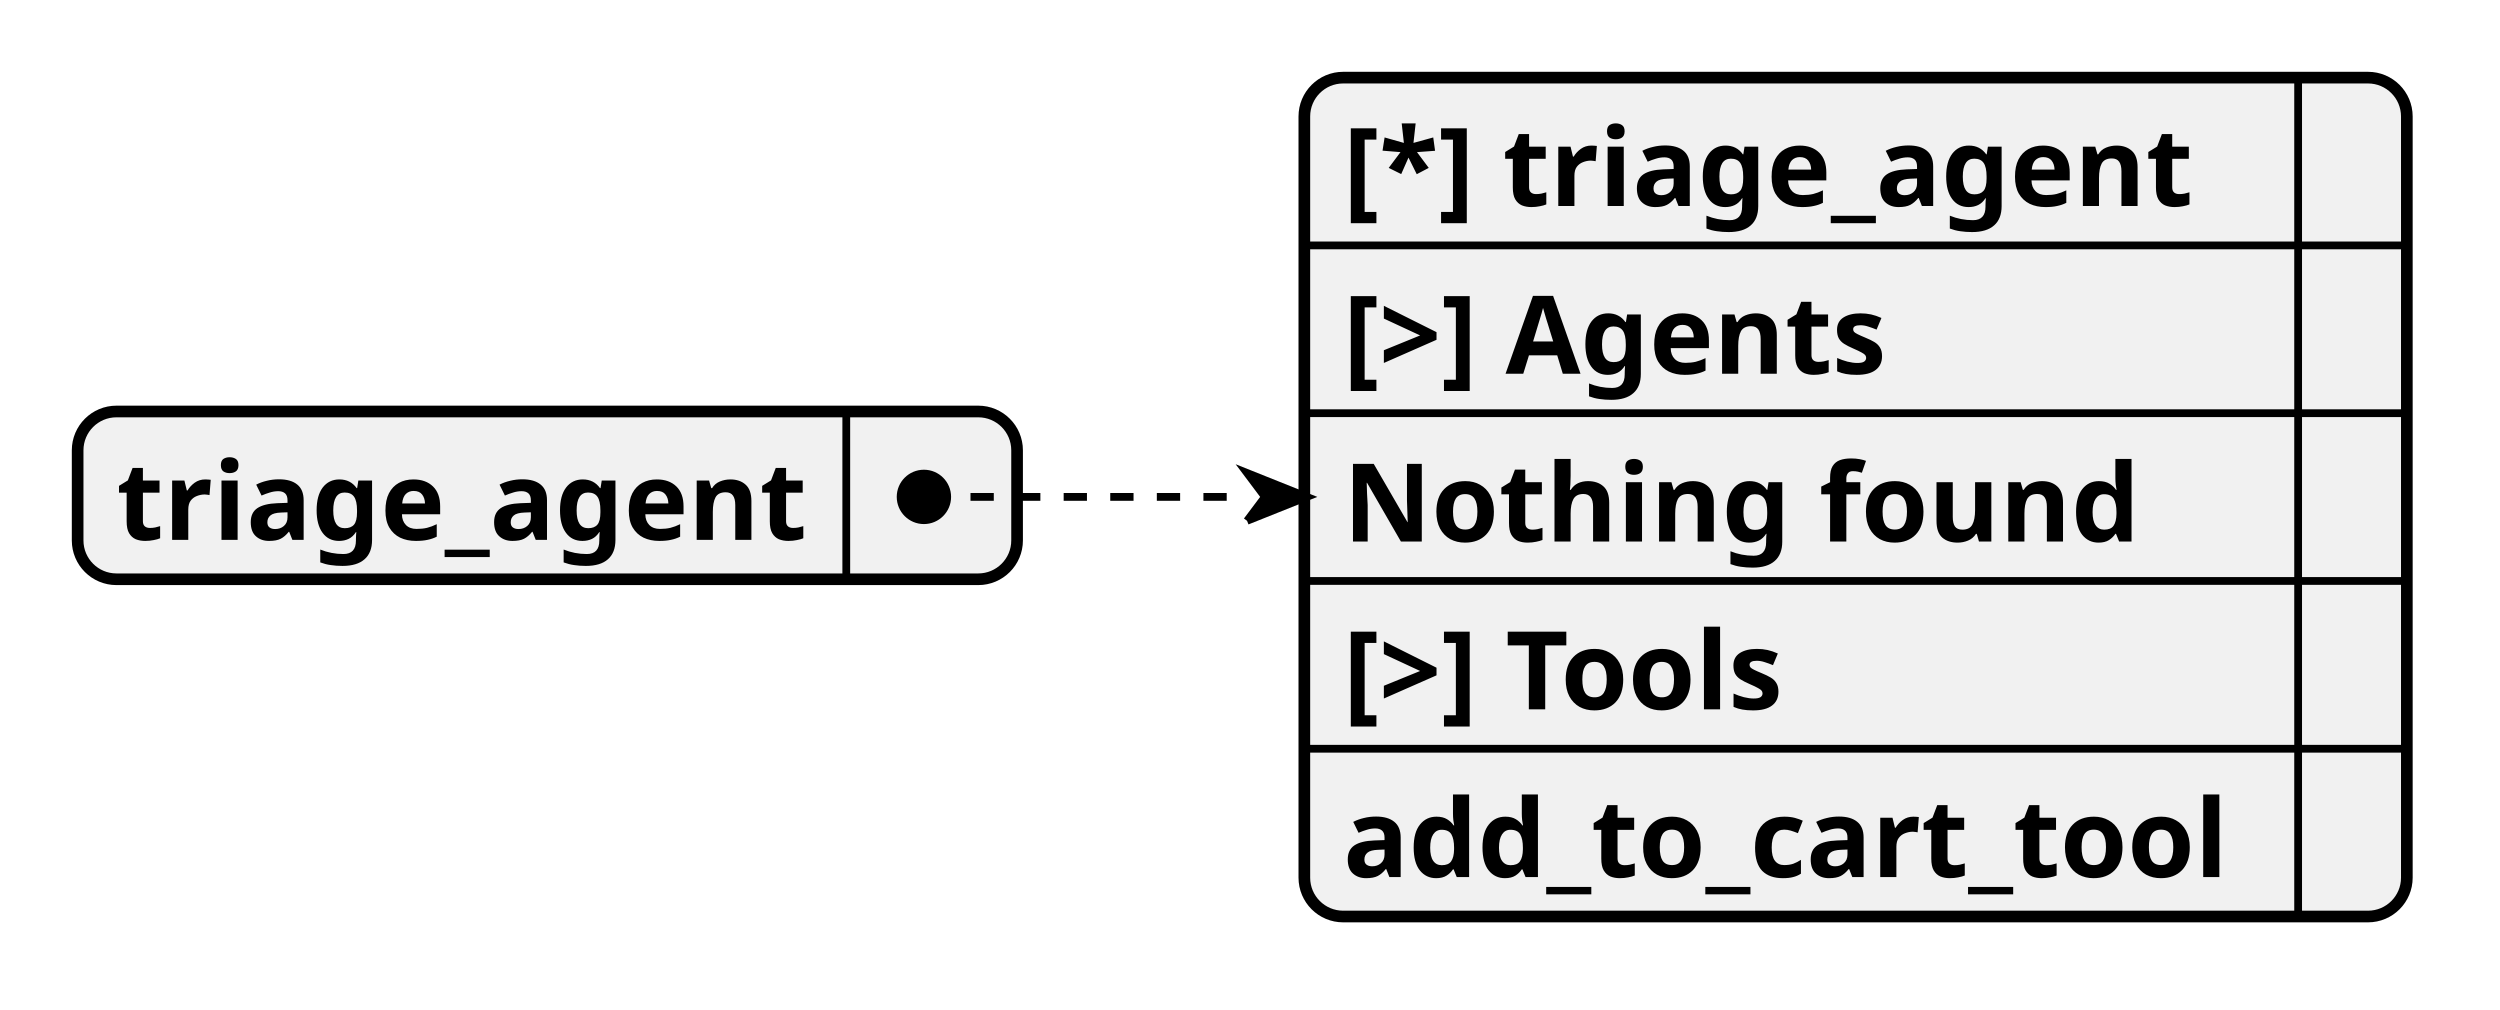
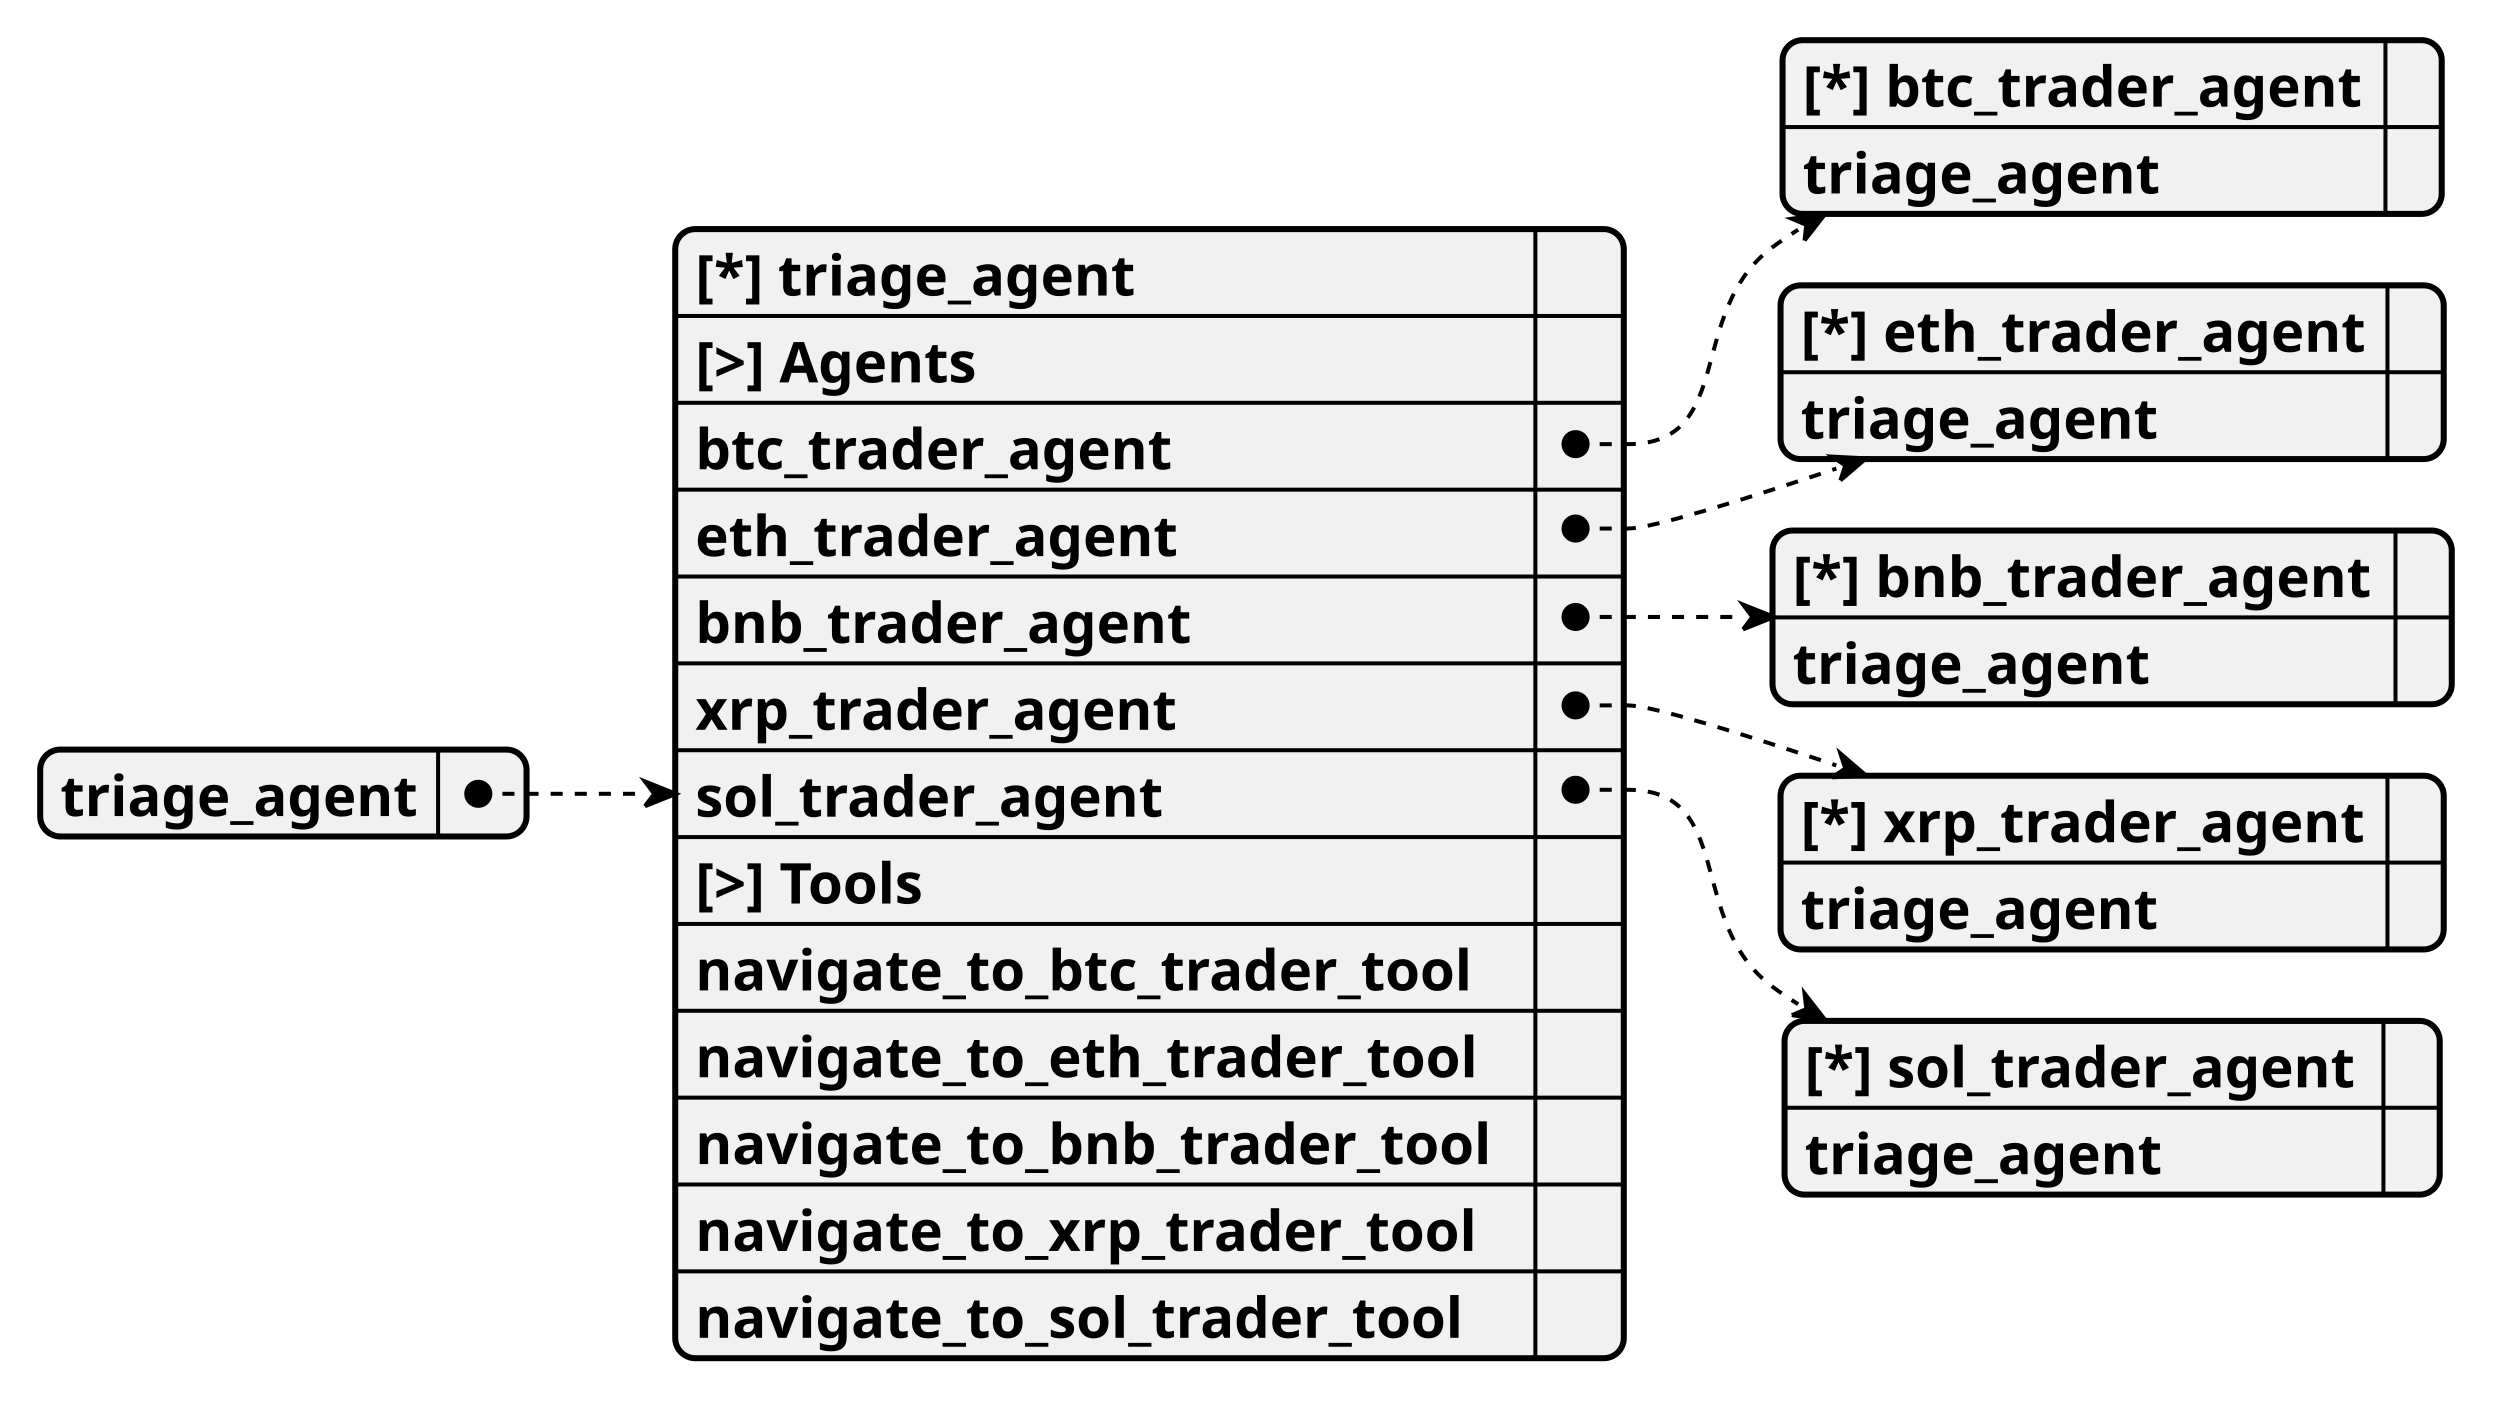
- <svg xmlns="http://www.w3.org/2000/svg" contentStyleType="text/css" height="130px" preserveAspectRatio="none" style="width:322px;height:130px;background:#FFFFFF;" version="1.1" viewBox="0 0 322 130" width="322px" zoomAndPan="magnify">
+ <svg xmlns="http://www.w3.org/2000/svg" contentStyleType="text/css" height="349px" preserveAspectRatio="none" style="width:622px;height:349px;background:#FFFFFF;" version="1.1" viewBox="0 0 622 349" width="622px" zoomAndPan="magnify">
  <defs />
  <g>
-     <rect fill="#F1F1F1" height="21.609" rx="5" ry="5" style="stroke:#F1F1F1;stroke-width:1.5;" width="121" x="10" y="53" />
-     <text fill="#000000" font-family="sans-serif" font-size="14" font-weight="bold" lengthAdjust="spacing" textLength="89" x="15" y="69.533">triage_agent</text>
-     <text fill="#000000" font-family="sans-serif" font-size="14" lengthAdjust="spacing" textLength="12" x="114" y="69.533">   </text>
-     <line style="stroke:#000000;stroke-width:1.0;" x1="109" x2="109" y1="53" y2="74.609" />
-     <rect fill="none" height="21.609" rx="5" ry="5" style="stroke:#000000;stroke-width:1.5;" width="121" x="10" y="53" />
-     <rect fill="#F1F1F1" height="108.047" rx="5" ry="5" style="stroke:#F1F1F1;stroke-width:1.5;" width="142" x="168" y="10" />
-     <text fill="#000000" font-family="sans-serif" font-size="14" font-weight="bold" lengthAdjust="spacing" textLength="108" x="173" y="26.533">[*] triage_agent</text>
-     <text fill="#000000" font-family="sans-serif" font-size="14" lengthAdjust="spacing" textLength="4" x="301" y="26.533"> </text>
-     <line style="stroke:#000000;stroke-width:1.0;" x1="296" x2="296" y1="10" y2="31.609" />
-     <line style="stroke:#000000;stroke-width:1.0;" x1="168" x2="310" y1="31.609" y2="31.609" />
-     <text fill="#000000" font-family="sans-serif" font-size="14" font-weight="bold" lengthAdjust="spacing" textLength="71" x="173" y="48.143">[&gt;] Agents</text>
-     <text fill="#000000" font-family="sans-serif" font-size="14" lengthAdjust="spacing" textLength="4" x="301" y="48.143"> </text>
-     <line style="stroke:#000000;stroke-width:1.0;" x1="296" x2="296" y1="31.609" y2="53.219" />
-     <line style="stroke:#000000;stroke-width:1.0;" x1="168" x2="310" y1="53.219" y2="53.219" />
-     <text fill="#000000" font-family="sans-serif" font-size="14" font-weight="bold" lengthAdjust="spacing" textLength="100" x="173" y="69.752">Nothing found</text>
-     <text fill="#000000" font-family="sans-serif" font-size="14" lengthAdjust="spacing" textLength="4" x="301" y="69.752"> </text>
-     <line style="stroke:#000000;stroke-width:1.0;" x1="296" x2="296" y1="53.219" y2="74.828" />
-     <line style="stroke:#000000;stroke-width:1.0;" x1="168" x2="310" y1="74.828" y2="74.828" />
-     <text fill="#000000" font-family="sans-serif" font-size="14" font-weight="bold" lengthAdjust="spacing" textLength="60" x="173" y="91.361">[&gt;] Tools</text>
-     <text fill="#000000" font-family="sans-serif" font-size="14" lengthAdjust="spacing" textLength="4" x="301" y="91.361"> </text>
-     <line style="stroke:#000000;stroke-width:1.0;" x1="296" x2="296" y1="74.828" y2="96.438" />
-     <line style="stroke:#000000;stroke-width:1.0;" x1="168" x2="310" y1="96.438" y2="96.438" />
-     <text fill="#000000" font-family="sans-serif" font-size="14" font-weight="bold" lengthAdjust="spacing" textLength="118" x="173" y="112.971">add_to_cart_tool</text>
-     <text fill="#000000" font-family="sans-serif" font-size="14" lengthAdjust="spacing" textLength="4" x="301" y="112.971"> </text>
-     <line style="stroke:#000000;stroke-width:1.0;" x1="296" x2="296" y1="96.438" y2="118.047" />
-     <rect fill="none" height="108.047" rx="5" ry="5" style="stroke:#000000;stroke-width:1.5;" width="142" x="168" y="10" />
-     <path d="M119,64 L132,64 C141.264,64 150.982,64 160.62,64 " fill="none" style="stroke:#000000;stroke-width:1.0;stroke-dasharray:3.0,3.0;" />
-     <path d="M160.62,67.081 L162.931,64 L160.62,60.919 L168.323,64 L160.62,67.081 " fill="#000000" style="stroke:#000000;stroke-width:1.0;" />
-     <ellipse cx="119" cy="64" fill="#000000" rx="3" ry="3" style="stroke:#000000;stroke-width:1.0;" />
+     <rect fill="#F1F1F1" height="21.609" rx="5" ry="5" style="stroke:#F1F1F1;stroke-width:1.5;" width="121" x="10" y="186.5" />
+     <text fill="#000000" font-family="sans-serif" font-size="14" font-weight="bold" lengthAdjust="spacing" textLength="89" x="15" y="203.033">triage_agent</text>
+     <text fill="#000000" font-family="sans-serif" font-size="14" lengthAdjust="spacing" textLength="12" x="114" y="203.033">   </text>
+     <line style="stroke:#000000;stroke-width:1.0;" x1="109" x2="109" y1="186.5" y2="208.109" />
+     <rect fill="none" height="21.609" rx="5" ry="5" style="stroke:#000000;stroke-width:1.5;" width="121" x="10" y="186.5" />
+     <rect fill="#F1F1F1" height="280.922" rx="5" ry="5" style="stroke:#F1F1F1;stroke-width:1.5;" width="236" x="168" y="57" />
+     <text fill="#000000" font-family="sans-serif" font-size="14" font-weight="bold" lengthAdjust="spacing" textLength="108" x="173" y="73.533">[*] triage_agent</text>
+     <text fill="#000000" font-family="sans-serif" font-size="14" lengthAdjust="spacing" textLength="4" x="387" y="73.533"> </text>
+     <line style="stroke:#000000;stroke-width:1.0;" x1="382" x2="382" y1="57" y2="78.609" />
+     <line style="stroke:#000000;stroke-width:1.0;" x1="168" x2="404" y1="78.609" y2="78.609" />
+     <text fill="#000000" font-family="sans-serif" font-size="14" font-weight="bold" lengthAdjust="spacing" textLength="71" x="173" y="95.143">[&gt;] Agents</text>
+     <text fill="#000000" font-family="sans-serif" font-size="14" lengthAdjust="spacing" textLength="4" x="387" y="95.143"> </text>
+     <line style="stroke:#000000;stroke-width:1.0;" x1="382" x2="382" y1="78.609" y2="100.219" />
+     <line style="stroke:#000000;stroke-width:1.0;" x1="168" x2="404" y1="100.219" y2="100.219" />
+     <text fill="#000000" font-family="sans-serif" font-size="14" font-weight="bold" lengthAdjust="spacing" textLength="121" x="173" y="116.752">btc_trader_agent</text>
+     <text fill="#000000" font-family="sans-serif" font-size="14" lengthAdjust="spacing" textLength="12" x="387" y="116.752">   </text>
+     <line style="stroke:#000000;stroke-width:1.0;" x1="382" x2="382" y1="100.219" y2="121.828" />
+     <line style="stroke:#000000;stroke-width:1.0;" x1="168" x2="404" y1="121.828" y2="121.828" />
+     <text fill="#000000" font-family="sans-serif" font-size="14" font-weight="bold" lengthAdjust="spacing" textLength="122" x="173" y="138.361">eth_trader_agent</text>
+     <text fill="#000000" font-family="sans-serif" font-size="14" lengthAdjust="spacing" textLength="12" x="387" y="138.361">   </text>
+     <line style="stroke:#000000;stroke-width:1.0;" x1="382" x2="382" y1="121.828" y2="143.438" />
+     <line style="stroke:#000000;stroke-width:1.0;" x1="168" x2="404" y1="143.438" y2="143.438" />
+     <text fill="#000000" font-family="sans-serif" font-size="14" font-weight="bold" lengthAdjust="spacing" textLength="126" x="173" y="159.971">bnb_trader_agent</text>
+     <text fill="#000000" font-family="sans-serif" font-size="14" lengthAdjust="spacing" textLength="12" x="387" y="159.971">   </text>
+     <line style="stroke:#000000;stroke-width:1.0;" x1="382" x2="382" y1="143.438" y2="165.047" />
+     <line style="stroke:#000000;stroke-width:1.0;" x1="168" x2="404" y1="165.047" y2="165.047" />
+     <text fill="#000000" font-family="sans-serif" font-size="14" font-weight="bold" lengthAdjust="spacing" textLength="122" x="173" y="181.58">xrp_trader_agent</text>
+     <text fill="#000000" font-family="sans-serif" font-size="14" lengthAdjust="spacing" textLength="12" x="387" y="181.58">   </text>
+     <line style="stroke:#000000;stroke-width:1.0;" x1="382" x2="382" y1="165.047" y2="186.656" />
+     <line style="stroke:#000000;stroke-width:1.0;" x1="168" x2="404" y1="186.656" y2="186.656" />
+     <text fill="#000000" font-family="sans-serif" font-size="14" font-weight="bold" lengthAdjust="spacing" textLength="120" x="173" y="203.19">sol_trader_agent</text>
+     <text fill="#000000" font-family="sans-serif" font-size="14" lengthAdjust="spacing" textLength="12" x="387" y="203.19">   </text>
+     <line style="stroke:#000000;stroke-width:1.0;" x1="382" x2="382" y1="186.656" y2="208.266" />
+     <line style="stroke:#000000;stroke-width:1.0;" x1="168" x2="404" y1="208.266" y2="208.266" />
+     <text fill="#000000" font-family="sans-serif" font-size="14" font-weight="bold" lengthAdjust="spacing" textLength="60" x="173" y="224.799">[&gt;] Tools</text>
+     <text fill="#000000" font-family="sans-serif" font-size="14" lengthAdjust="spacing" textLength="4" x="387" y="224.799"> </text>
+     <line style="stroke:#000000;stroke-width:1.0;" x1="382" x2="382" y1="208.266" y2="229.875" />
+     <line style="stroke:#000000;stroke-width:1.0;" x1="168" x2="404" y1="229.875" y2="229.875" />
+     <text fill="#000000" font-family="sans-serif" font-size="14" font-weight="bold" lengthAdjust="spacing" textLength="199" x="173" y="246.408">navigate_to_btc_trader_tool</text>
+     <text fill="#000000" font-family="sans-serif" font-size="14" lengthAdjust="spacing" textLength="4" x="387" y="246.408"> </text>
+     <line style="stroke:#000000;stroke-width:1.0;" x1="382" x2="382" y1="229.875" y2="251.484" />
+     <line style="stroke:#000000;stroke-width:1.0;" x1="168" x2="404" y1="251.484" y2="251.484" />
+     <text fill="#000000" font-family="sans-serif" font-size="14" font-weight="bold" lengthAdjust="spacing" textLength="200" x="173" y="268.018">navigate_to_eth_trader_tool</text>
+     <text fill="#000000" font-family="sans-serif" font-size="14" lengthAdjust="spacing" textLength="4" x="387" y="268.018"> </text>
+     <line style="stroke:#000000;stroke-width:1.0;" x1="382" x2="382" y1="251.484" y2="273.094" />
+     <line style="stroke:#000000;stroke-width:1.0;" x1="168" x2="404" y1="273.094" y2="273.094" />
+     <text fill="#000000" font-family="sans-serif" font-size="14" font-weight="bold" lengthAdjust="spacing" textLength="204" x="173" y="289.627">navigate_to_bnb_trader_tool</text>
+     <text fill="#000000" font-family="sans-serif" font-size="14" lengthAdjust="spacing" textLength="4" x="387" y="289.627"> </text>
+     <line style="stroke:#000000;stroke-width:1.0;" x1="382" x2="382" y1="273.094" y2="294.703" />
+     <line style="stroke:#000000;stroke-width:1.0;" x1="168" x2="404" y1="294.703" y2="294.703" />
+     <text fill="#000000" font-family="sans-serif" font-size="14" font-weight="bold" lengthAdjust="spacing" textLength="200" x="173" y="311.236">navigate_to_xrp_trader_tool</text>
+     <text fill="#000000" font-family="sans-serif" font-size="14" lengthAdjust="spacing" textLength="4" x="387" y="311.236"> </text>
+     <line style="stroke:#000000;stroke-width:1.0;" x1="382" x2="382" y1="294.703" y2="316.312" />
+     <line style="stroke:#000000;stroke-width:1.0;" x1="168" x2="404" y1="316.312" y2="316.312" />
+     <text fill="#000000" font-family="sans-serif" font-size="14" font-weight="bold" lengthAdjust="spacing" textLength="198" x="173" y="332.846">navigate_to_sol_trader_tool</text>
+     <text fill="#000000" font-family="sans-serif" font-size="14" lengthAdjust="spacing" textLength="4" x="387" y="332.846"> </text>
+     <line style="stroke:#000000;stroke-width:1.0;" x1="382" x2="382" y1="316.312" y2="337.922" />
+     <rect fill="none" height="280.922" rx="5" ry="5" style="stroke:#000000;stroke-width:1.5;" width="236" x="168" y="57" />
+     <rect fill="#F1F1F1" height="43.219" rx="5" ry="5" style="stroke:#F1F1F1;stroke-width:1.5;" width="164" x="443.5" y="10" />
+     <text fill="#000000" font-family="sans-serif" font-size="14" font-weight="bold" lengthAdjust="spacing" textLength="140" x="448.5" y="26.533">[*] btc_trader_agent</text>
+     <text fill="#000000" font-family="sans-serif" font-size="14" lengthAdjust="spacing" textLength="4" x="598.5" y="26.533"> </text>
+     <line style="stroke:#000000;stroke-width:1.0;" x1="593.5" x2="593.5" y1="10" y2="31.609" />
+     <line style="stroke:#000000;stroke-width:1.0;" x1="443.5" x2="607.5" y1="31.609" y2="31.609" />
+     <text fill="#000000" font-family="sans-serif" font-size="14" font-weight="bold" lengthAdjust="spacing" textLength="89" x="448.5" y="48.143">triage_agent</text>
+     <text fill="#000000" font-family="sans-serif" font-size="14" lengthAdjust="spacing" textLength="4" x="598.5" y="48.143"> </text>
+     <line style="stroke:#000000;stroke-width:1.0;" x1="593.5" x2="593.5" y1="31.609" y2="53.219" />
+     <rect fill="none" height="43.219" rx="5" ry="5" style="stroke:#000000;stroke-width:1.5;" width="164" x="443.5" y="10" />
+     <rect fill="#F1F1F1" height="43.219" rx="5" ry="5" style="stroke:#F1F1F1;stroke-width:1.5;" width="165" x="443" y="71" />
+     <text fill="#000000" font-family="sans-serif" font-size="14" font-weight="bold" lengthAdjust="spacing" textLength="141" x="448" y="87.533">[*] eth_trader_agent</text>
+     <text fill="#000000" font-family="sans-serif" font-size="14" lengthAdjust="spacing" textLength="4" x="599" y="87.533"> </text>
+     <line style="stroke:#000000;stroke-width:1.0;" x1="594" x2="594" y1="71" y2="92.609" />
+     <line style="stroke:#000000;stroke-width:1.0;" x1="443" x2="608" y1="92.609" y2="92.609" />
+     <text fill="#000000" font-family="sans-serif" font-size="14" font-weight="bold" lengthAdjust="spacing" textLength="89" x="448" y="109.143">triage_agent</text>
+     <text fill="#000000" font-family="sans-serif" font-size="14" lengthAdjust="spacing" textLength="4" x="599" y="109.143"> </text>
+     <line style="stroke:#000000;stroke-width:1.0;" x1="594" x2="594" y1="92.609" y2="114.219" />
+     <rect fill="none" height="43.219" rx="5" ry="5" style="stroke:#000000;stroke-width:1.5;" width="165" x="443" y="71" />
+     <rect fill="#F1F1F1" height="43.219" rx="5" ry="5" style="stroke:#F1F1F1;stroke-width:1.5;" width="169" x="441" y="132" />
+     <text fill="#000000" font-family="sans-serif" font-size="14" font-weight="bold" lengthAdjust="spacing" textLength="145" x="446" y="148.533">[*] bnb_trader_agent</text>
+     <text fill="#000000" font-family="sans-serif" font-size="14" lengthAdjust="spacing" textLength="4" x="601" y="148.533"> </text>
+     <line style="stroke:#000000;stroke-width:1.0;" x1="596" x2="596" y1="132" y2="153.609" />
+     <line style="stroke:#000000;stroke-width:1.0;" x1="441" x2="610" y1="153.609" y2="153.609" />
+     <text fill="#000000" font-family="sans-serif" font-size="14" font-weight="bold" lengthAdjust="spacing" textLength="89" x="446" y="170.143">triage_agent</text>
+     <text fill="#000000" font-family="sans-serif" font-size="14" lengthAdjust="spacing" textLength="4" x="601" y="170.143"> </text>
+     <line style="stroke:#000000;stroke-width:1.0;" x1="596" x2="596" y1="153.609" y2="175.219" />
+     <rect fill="none" height="43.219" rx="5" ry="5" style="stroke:#000000;stroke-width:1.5;" width="169" x="441" y="132" />
+     <rect fill="#F1F1F1" height="43.219" rx="5" ry="5" style="stroke:#F1F1F1;stroke-width:1.5;" width="165" x="443" y="193" />
+     <text fill="#000000" font-family="sans-serif" font-size="14" font-weight="bold" lengthAdjust="spacing" textLength="141" x="448" y="209.533">[*] xrp_trader_agent</text>
+     <text fill="#000000" font-family="sans-serif" font-size="14" lengthAdjust="spacing" textLength="4" x="599" y="209.533"> </text>
+     <line style="stroke:#000000;stroke-width:1.0;" x1="594" x2="594" y1="193" y2="214.609" />
+     <line style="stroke:#000000;stroke-width:1.0;" x1="443" x2="608" y1="214.609" y2="214.609" />
+     <text fill="#000000" font-family="sans-serif" font-size="14" font-weight="bold" lengthAdjust="spacing" textLength="89" x="448" y="231.143">triage_agent</text>
+     <text fill="#000000" font-family="sans-serif" font-size="14" lengthAdjust="spacing" textLength="4" x="599" y="231.143"> </text>
+     <line style="stroke:#000000;stroke-width:1.0;" x1="594" x2="594" y1="214.609" y2="236.219" />
+     <rect fill="none" height="43.219" rx="5" ry="5" style="stroke:#000000;stroke-width:1.5;" width="165" x="443" y="193" />
+     <rect fill="#F1F1F1" height="43.219" rx="5" ry="5" style="stroke:#F1F1F1;stroke-width:1.5;" width="163" x="444" y="254" />
+     <text fill="#000000" font-family="sans-serif" font-size="14" font-weight="bold" lengthAdjust="spacing" textLength="139" x="449" y="270.533">[*] sol_trader_agent</text>
+     <text fill="#000000" font-family="sans-serif" font-size="14" lengthAdjust="spacing" textLength="4" x="598" y="270.533"> </text>
+     <line style="stroke:#000000;stroke-width:1.0;" x1="593" x2="593" y1="254" y2="275.609" />
+     <line style="stroke:#000000;stroke-width:1.0;" x1="444" x2="607" y1="275.609" y2="275.609" />
+     <text fill="#000000" font-family="sans-serif" font-size="14" font-weight="bold" lengthAdjust="spacing" textLength="89" x="449" y="292.143">triage_agent</text>
+     <text fill="#000000" font-family="sans-serif" font-size="14" lengthAdjust="spacing" textLength="4" x="598" y="292.143"> </text>
+     <line style="stroke:#000000;stroke-width:1.0;" x1="593" x2="593" y1="275.609" y2="297.219" />
+     <rect fill="none" height="43.219" rx="5" ry="5" style="stroke:#000000;stroke-width:1.5;" width="163" x="444" y="254" />
+     <path d="M392,110.5 L405,110.5 C432.024,110.5 419.326,77.64 441,61.5 C443.049,59.974 445.183,58.52 447.383,57.135 " fill="none" style="stroke:#000000;stroke-width:1.0;stroke-dasharray:3.0,3.0;" />
+     <path d="M448.963,59.845 L449.415,55.95 L445.803,54.425 L454.158,53.185 L448.963,59.845 " fill="#000000" style="stroke:#000000;stroke-width:1.0;" />
+     <ellipse cx="392" cy="110.5" fill="#000000" rx="3" ry="3" style="stroke:#000000;stroke-width:1.0;" />
+     <path d="M392,131.5 L405,131.5 C410.906,131.5 433.132,124.579 456.879,116.568 " fill="none" style="stroke:#000000;stroke-width:1.0;stroke-dasharray:3.0,3.0;" />
+     <path d="M457.885,119.529 L459.1,115.814 L455.873,113.607 L464.282,114.053 L457.885,119.529 " fill="#000000" style="stroke:#000000;stroke-width:1.0;" />
+     <ellipse cx="392" cy="131.5" fill="#000000" rx="3" ry="3" style="stroke:#000000;stroke-width:1.0;" />
+     <path d="M392,153.5 L405,153.5 C414.288,153.5 423.98,153.5 433.654,153.5 " fill="none" style="stroke:#000000;stroke-width:1.0;stroke-dasharray:3.0,3.0;" />
+     <path d="M433.654,156.599 L435.978,153.5 L433.654,150.401 L441.401,153.5 L433.654,156.599 " fill="#000000" style="stroke:#000000;stroke-width:1.0;" />
+     <ellipse cx="392" cy="153.5" fill="#000000" rx="3" ry="3" style="stroke:#000000;stroke-width:1.0;" />
+     <path d="M392,175.5 L405,175.5 C410.906,175.5 433.132,182.421 456.879,190.432 " fill="none" style="stroke:#000000;stroke-width:1.0;stroke-dasharray:3.0,3.0;" />
+     <path d="M455.873,193.393 L459.1,191.186 L457.885,187.471 L464.282,192.947 L455.873,193.393 " fill="#000000" style="stroke:#000000;stroke-width:1.0;" />
+     <ellipse cx="392" cy="175.5" fill="#000000" rx="3" ry="3" style="stroke:#000000;stroke-width:1.0;" />
+     <path d="M392,196.5 L405,196.5 C432.024,196.5 419.326,229.36 441,245.5 C443.049,247.026 445.183,248.48 447.383,249.865 " fill="none" style="stroke:#000000;stroke-width:1.0;stroke-dasharray:3.0,3.0;" />
+     <path d="M445.803,252.575 L449.415,251.05 L448.963,247.155 L454.158,253.815 L445.803,252.575 " fill="#000000" style="stroke:#000000;stroke-width:1.0;" />
+     <ellipse cx="392" cy="196.5" fill="#000000" rx="3" ry="3" style="stroke:#000000;stroke-width:1.0;" />
+     <path d="M119,197.5 L132,197.5 C141.252,197.5 150.818,197.5 160.443,197.5 " fill="none" style="stroke:#000000;stroke-width:1.0;stroke-dasharray:3.0,3.0;" />
+     <path d="M160.443,200.59 L162.761,197.5 L160.443,194.41 L168.169,197.5 L160.443,200.59 " fill="#000000" style="stroke:#000000;stroke-width:1.0;" />
+     <ellipse cx="119" cy="197.5" fill="#000000" rx="3" ry="3" style="stroke:#000000;stroke-width:1.0;" />
  </g>
</svg>
